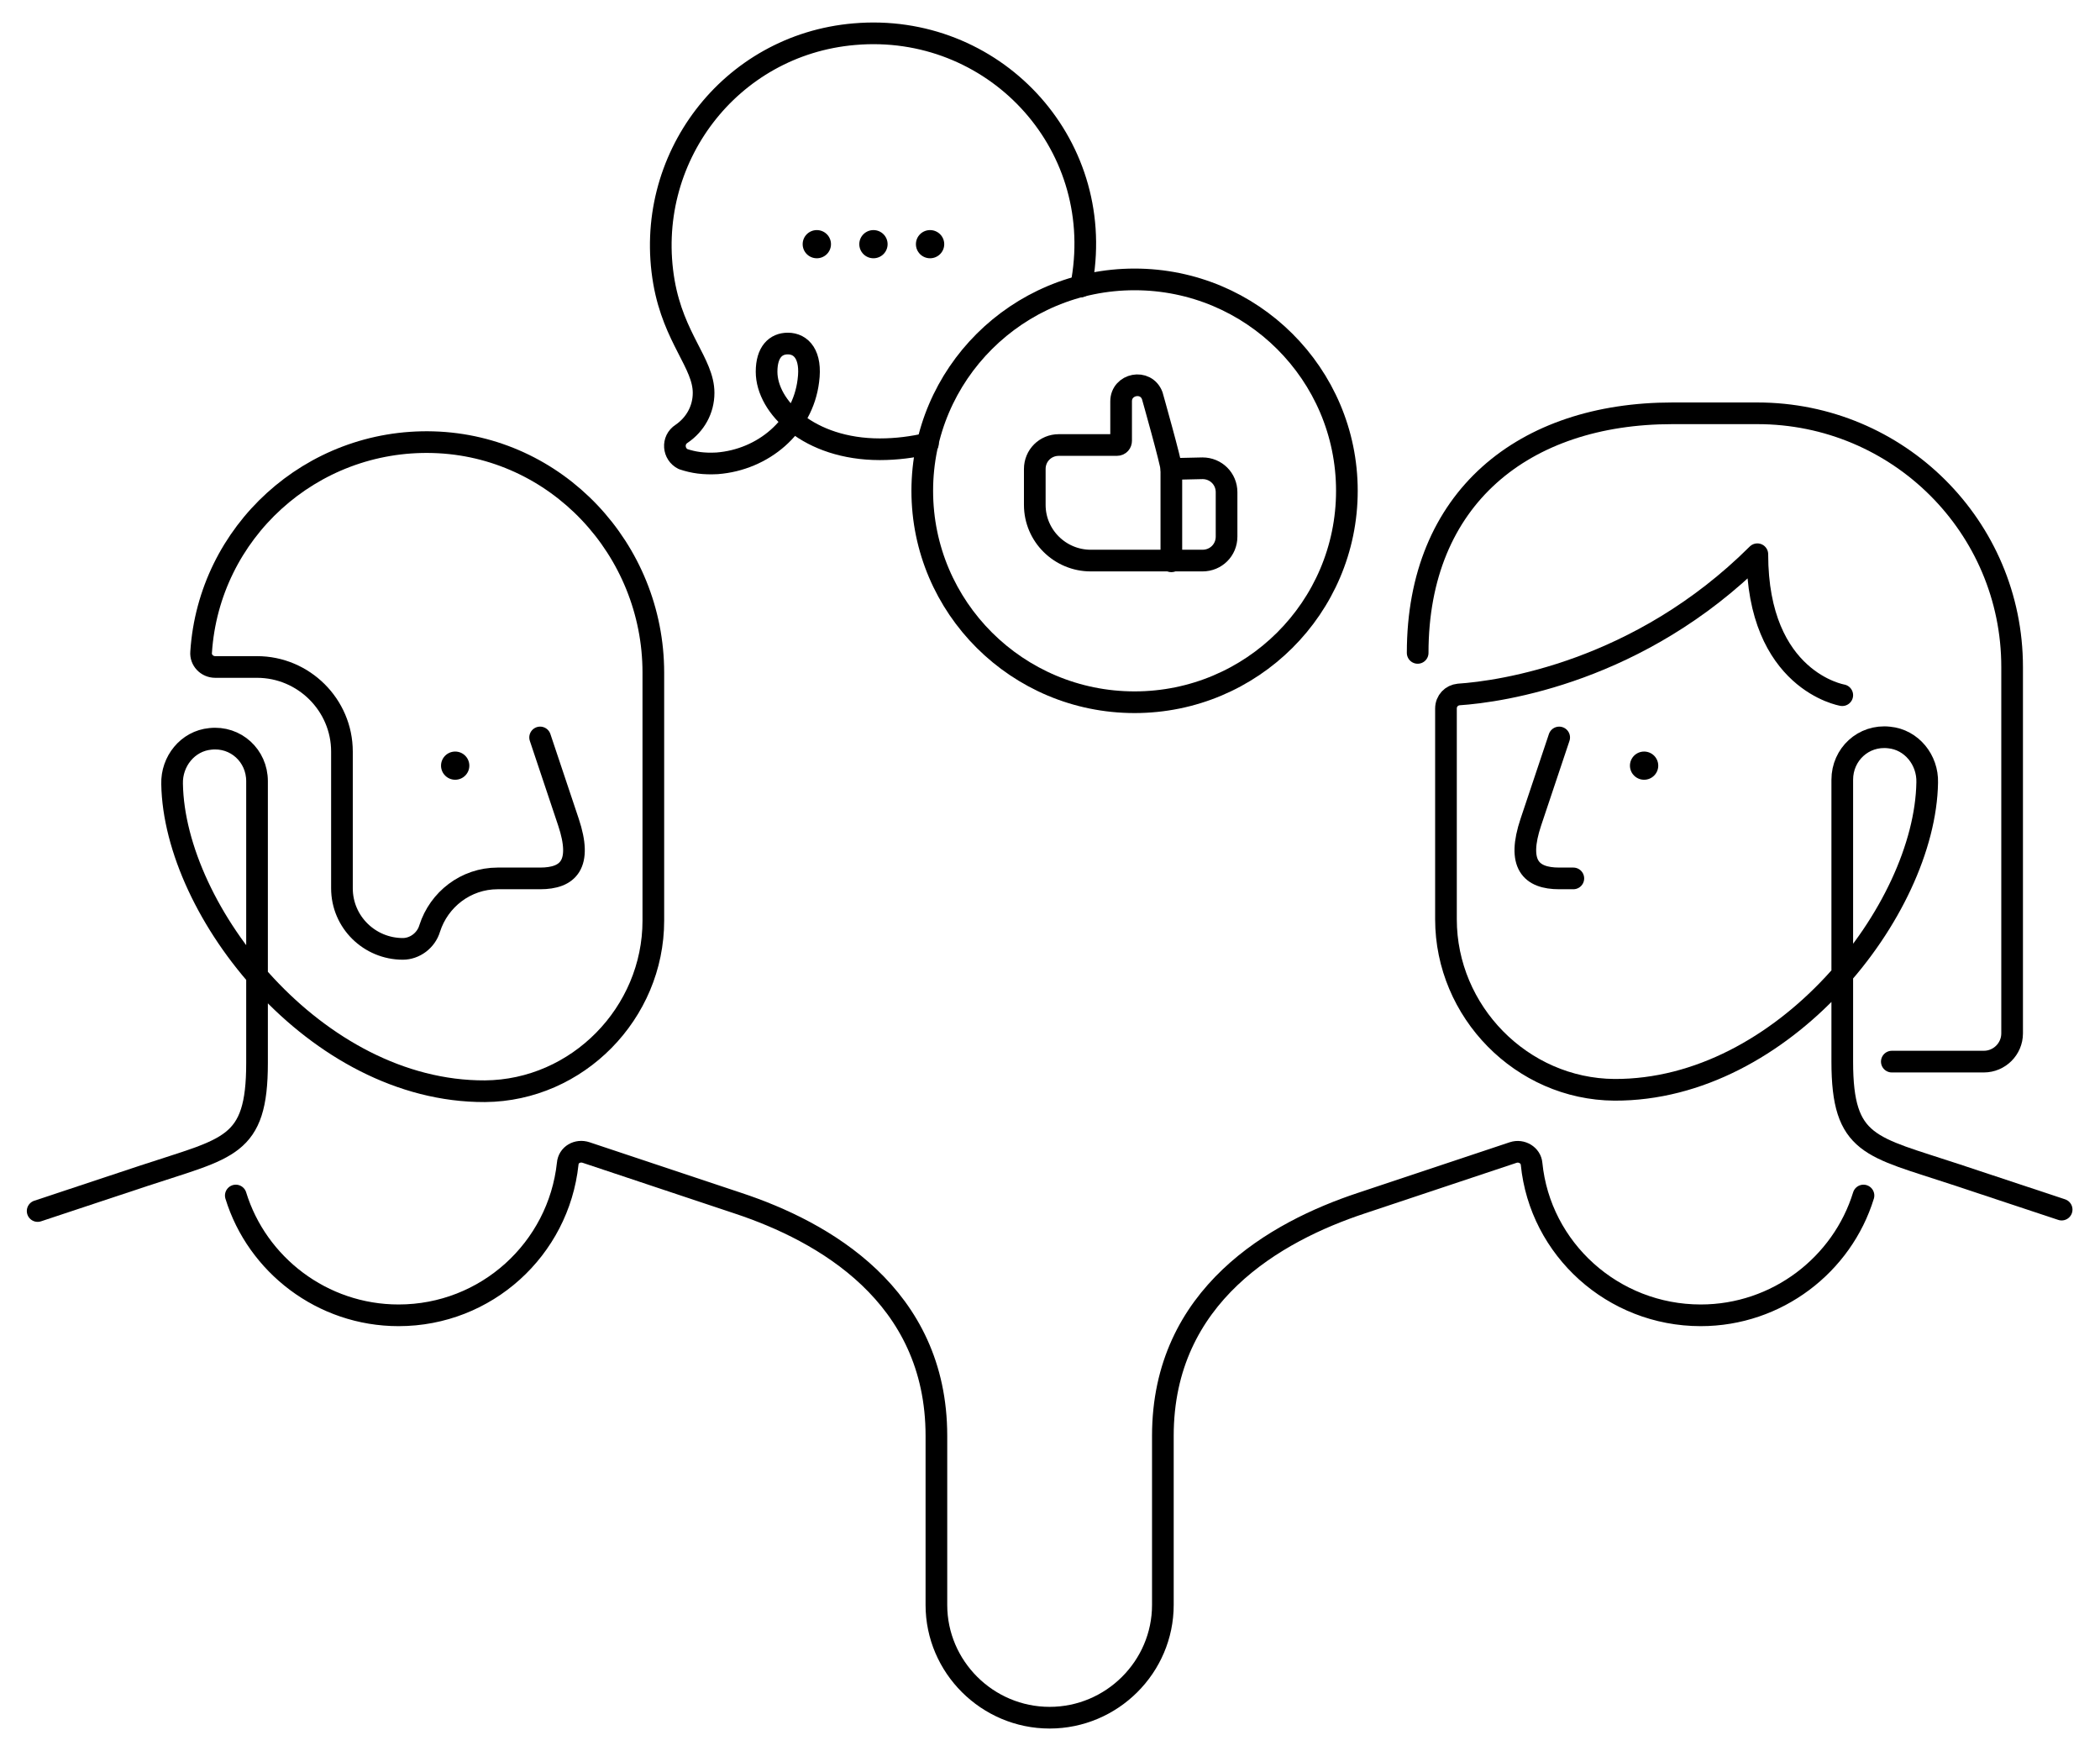
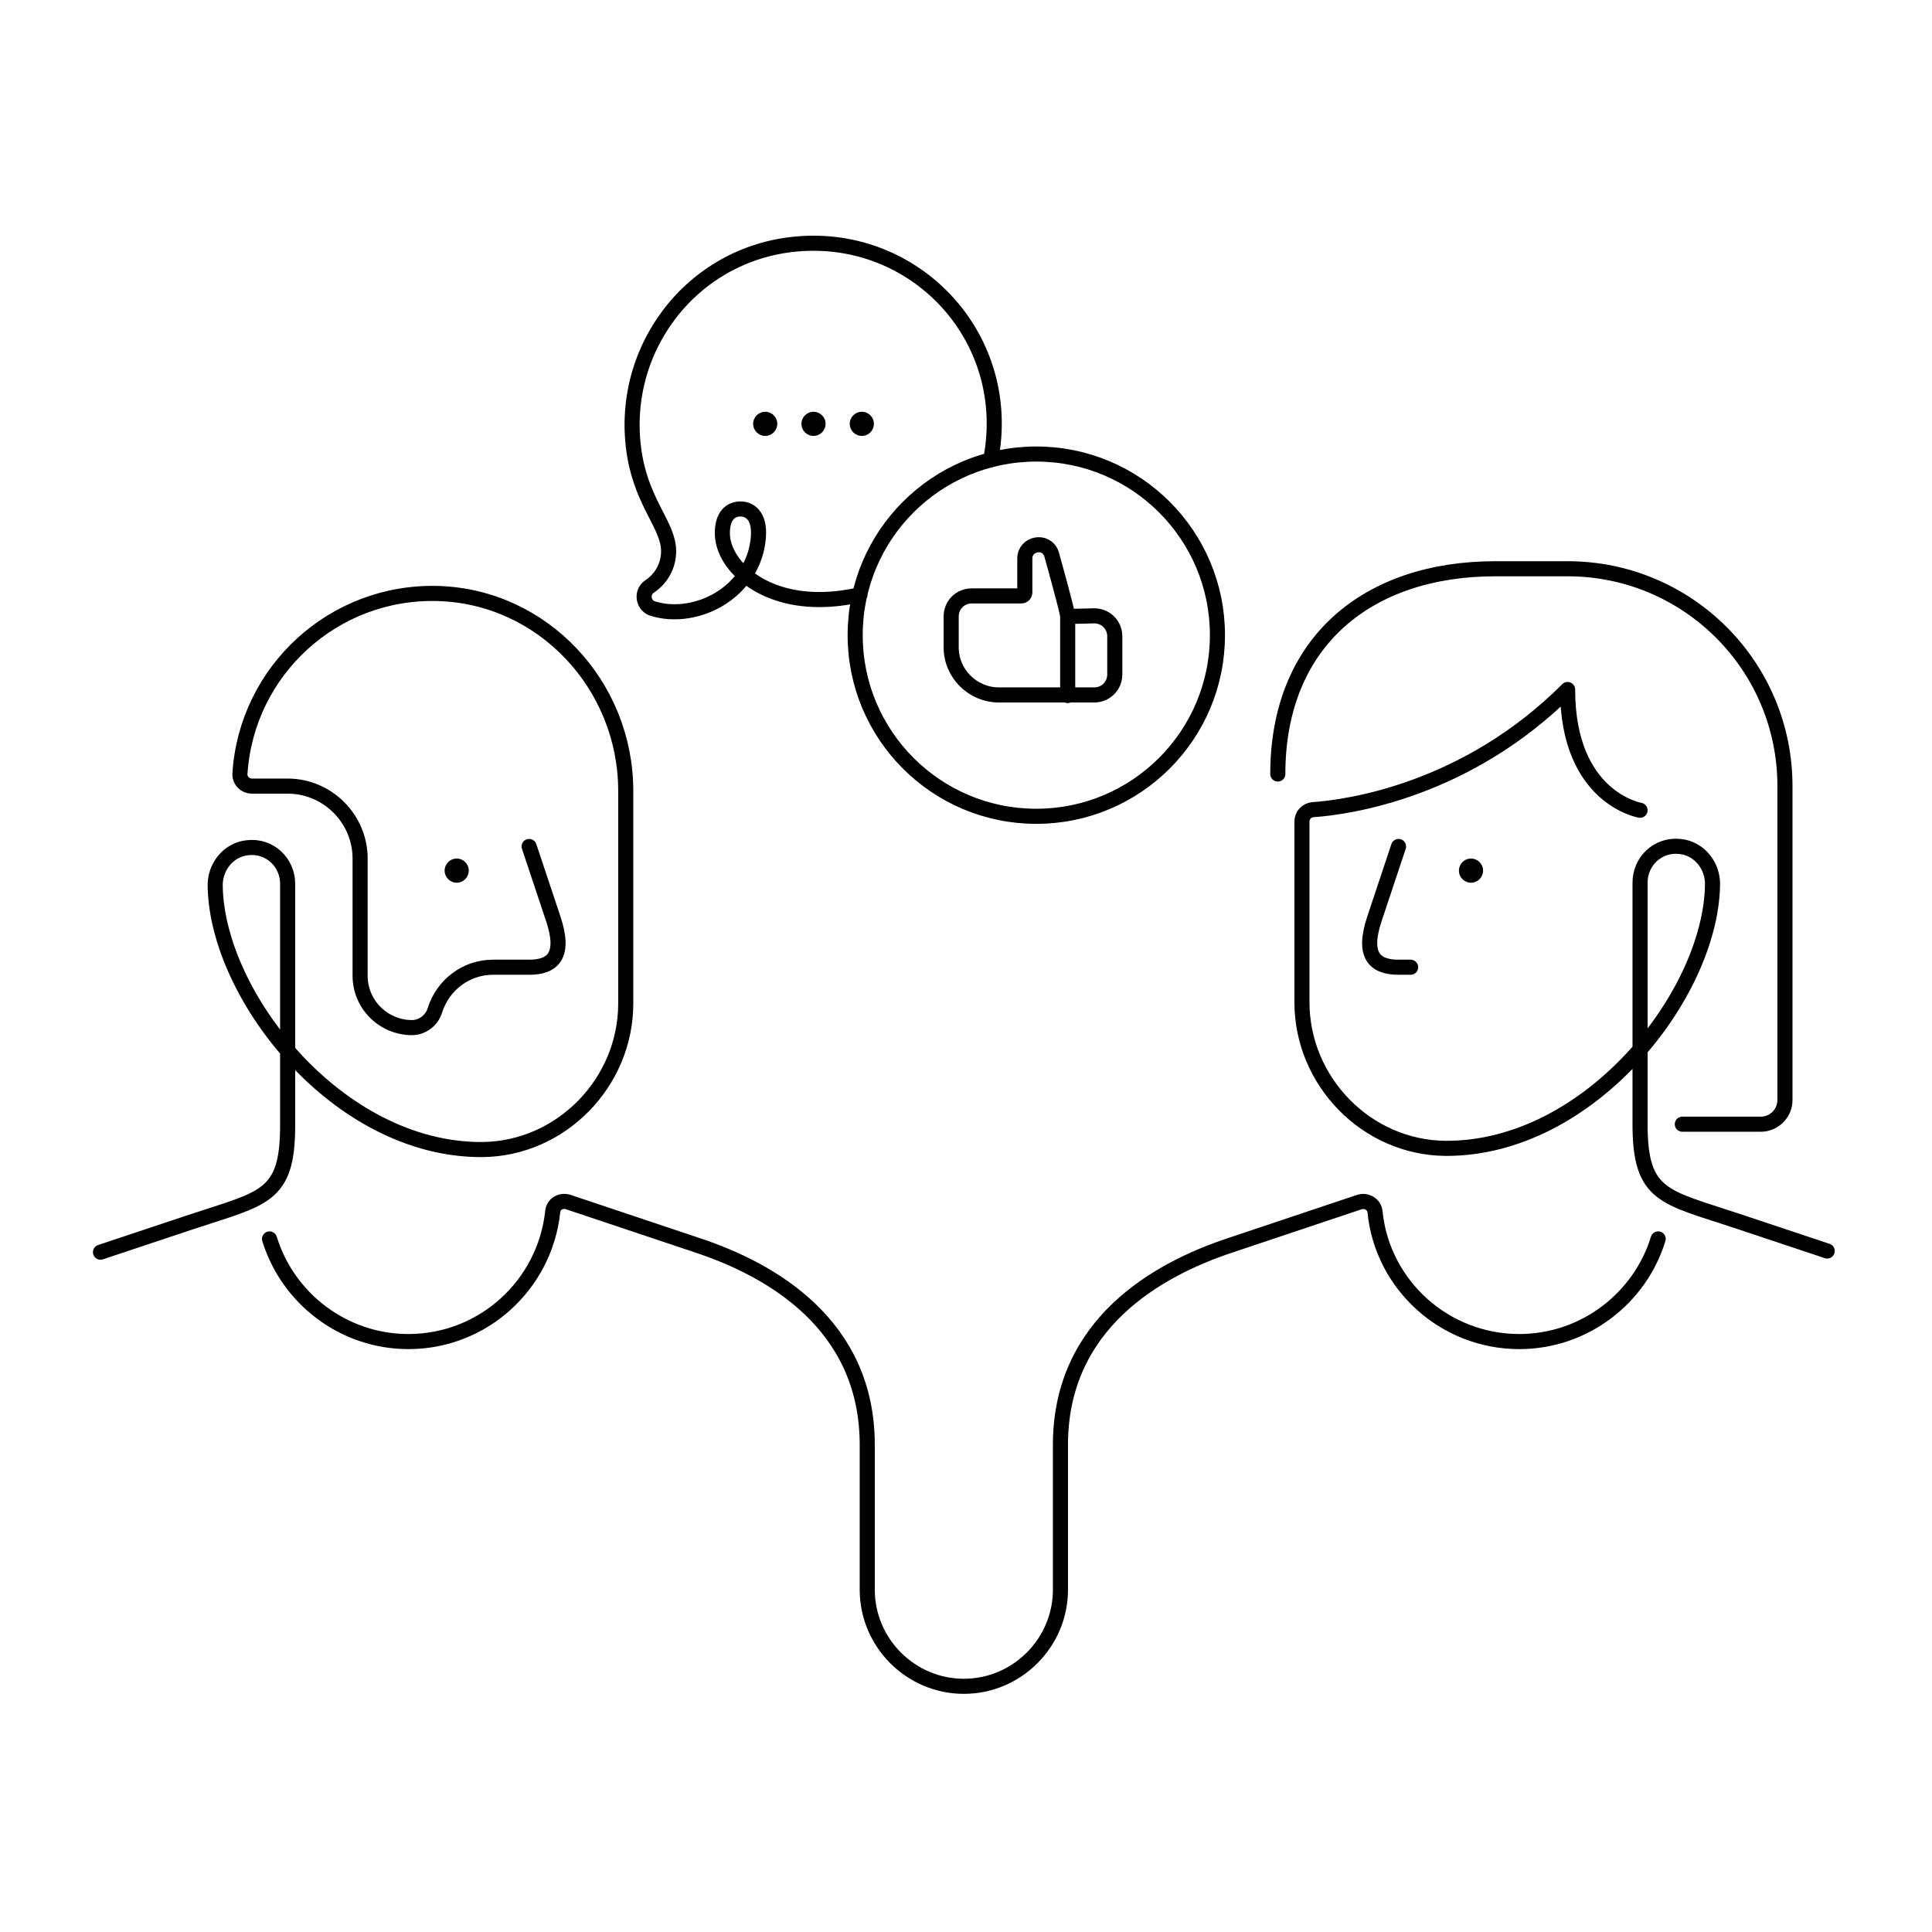
- <svg xmlns="http://www.w3.org/2000/svg" width="126" height="105" viewBox="0 0 126 105" fill="none">
-   <path d="M55.676 26.609C54.742 26.821 53.808 26.948 52.789 26.948C48.543 26.948 45.995 24.411 45.995 22.298C45.995 21.114 46.547 20.607 47.269 20.607C48.076 20.607 48.712 21.283 48.5 22.847C48.16 25.595 45.783 27.582 43.023 27.793C42.216 27.835 41.621 27.751 40.984 27.539C40.39 27.244 40.305 26.398 40.9 26.018C41.706 25.468 42.216 24.58 42.216 23.566C42.216 21.791 40.432 20.311 39.838 16.929C38.564 9.574 43.787 2.684 51.26 2.05C59.54 1.331 66.334 8.475 64.933 16.802C64.933 16.929 64.89 17.056 64.848 17.183" stroke="black" stroke-width="1.3" stroke-miterlimit="10" stroke-linecap="round" stroke-linejoin="round" />
-   <path d="M55.804 15.492C56.273 15.492 56.654 15.114 56.654 14.647C56.654 14.18 56.273 13.802 55.804 13.802C55.335 13.802 54.955 14.18 54.955 14.647C54.955 15.114 55.335 15.492 55.804 15.492Z" fill="black" />
-   <path d="M52.407 15.492C52.876 15.492 53.256 15.114 53.256 14.647C53.256 14.18 52.876 13.802 52.407 13.802C51.938 13.802 51.558 14.18 51.558 14.647C51.558 15.114 51.938 15.492 52.407 15.492Z" fill="black" />
-   <path d="M49.009 15.492C49.478 15.492 49.859 15.114 49.859 14.647C49.859 14.18 49.478 13.802 49.009 13.802C48.54 13.802 48.16 14.18 48.16 14.647C48.16 15.114 48.54 15.492 49.009 15.492Z" fill="black" />
-   <path d="M27.311 46.773C27.78 46.773 28.16 46.394 28.16 45.928C28.16 45.461 27.78 45.082 27.311 45.082C26.842 45.082 26.462 45.461 26.462 45.928C26.462 46.394 26.842 46.773 27.311 46.773Z" fill="black" />
-   <path d="M32.407 44.236L34.105 49.309C34.954 51.845 34.105 52.691 32.407 52.691H29.859C27.948 52.691 26.334 53.959 25.782 55.692C25.57 56.41 24.891 56.918 24.169 56.918C22.173 56.918 20.517 55.312 20.517 53.282V45.082C20.517 42.292 18.224 40.009 15.422 40.009H12.917C12.407 40.009 12.025 39.587 12.067 39.122C12.534 31.936 18.649 26.314 25.995 26.525C33.383 26.736 39.2 32.95 39.2 40.347V55.227C39.2 60.764 34.657 65.414 29.095 65.457C18.946 65.499 10.454 54.677 10.326 47.026C10.284 45.674 11.261 44.448 12.619 44.321C14.148 44.152 15.422 45.336 15.422 46.857C15.422 46.857 15.422 58.693 15.422 63.766C15.422 68.838 13.723 68.838 8.628 70.529L2.259 72.643" stroke="black" stroke-width="1.3" stroke-miterlimit="10" stroke-linecap="round" stroke-linejoin="round" />
-   <path d="M93.551 44.237L91.853 49.309C91.004 51.845 91.853 52.691 93.551 52.691H94.4" stroke="black" stroke-width="1.3" stroke-miterlimit="10" stroke-linecap="round" stroke-linejoin="round" />
-   <path d="M98.646 46.773C99.115 46.773 99.495 46.394 99.495 45.928C99.495 45.461 99.115 45.082 98.646 45.082C98.177 45.082 97.797 45.461 97.797 45.928C97.797 46.394 98.177 46.773 98.646 46.773Z" fill="black" />
-   <path d="M110.536 41.7C110.536 41.7 105.441 40.855 105.441 33.246C98.35 40.305 90.07 41.489 87.522 41.658C87.097 41.7 86.758 42.038 86.758 42.504V55.142C86.758 60.68 91.301 65.33 96.864 65.372C107.012 65.414 115.504 54.593 115.632 46.942C115.674 45.589 114.698 44.363 113.339 44.237C111.81 44.068 110.536 45.251 110.536 46.773C110.536 46.773 110.536 58.609 110.536 63.681C110.536 68.754 112.235 68.754 117.33 70.445L123.699 72.558" stroke="black" stroke-width="1.3" stroke-miterlimit="10" stroke-linecap="round" stroke-linejoin="round" />
-   <path d="M113.509 63.681H119.029C119.963 63.681 120.727 62.92 120.727 61.99V40.009C120.727 31.597 113.891 24.792 105.441 24.792H100.346C91.429 24.792 85.06 29.864 85.06 39.164" stroke="black" stroke-width="1.3" stroke-miterlimit="10" stroke-linecap="round" stroke-linejoin="round" />
-   <path d="M14.148 71.713C15.421 75.855 19.328 78.899 23.914 78.899C29.179 78.899 33.51 74.925 34.062 69.811C34.104 69.261 34.656 68.965 35.166 69.134L44.295 72.178C49.391 73.868 56.184 77.673 56.184 86.127V96.272C56.184 99.992 59.242 103.036 62.978 103.036C66.715 103.036 69.772 99.992 69.772 96.272V86.127C69.772 77.673 76.566 73.868 81.661 72.178L90.791 69.134C91.3 68.965 91.852 69.303 91.895 69.811C92.404 74.925 96.778 78.899 102.043 78.899C106.629 78.899 110.535 75.855 111.809 71.713" stroke="black" stroke-width="1.3" stroke-miterlimit="10" stroke-linecap="round" stroke-linejoin="round" />
-   <path d="M68.074 42.123C75.11 42.123 80.813 36.445 80.813 29.442C80.813 22.438 75.11 16.76 68.074 16.76C61.039 16.76 55.336 22.438 55.336 29.442C55.336 36.445 61.039 42.123 68.074 42.123Z" stroke="black" stroke-width="1.3" stroke-miterlimit="10" stroke-linecap="round" stroke-linejoin="round" />
-   <path d="M70.281 28.174V33.669" stroke="black" stroke-width="1.3" stroke-miterlimit="10" stroke-linecap="round" stroke-linejoin="round" />
-   <path d="M70.282 28.131C70.282 27.793 69.135 23.735 69.135 23.735C68.753 22.721 67.267 23.016 67.267 24.073V26.44C67.267 26.567 67.182 26.694 67.013 26.694H63.531C62.724 26.694 62.087 27.328 62.087 28.131V30.287C62.087 32.147 63.615 33.626 65.441 33.626H72.15C72.957 33.626 73.594 32.992 73.594 32.189V29.526C73.594 28.723 72.957 28.089 72.15 28.089L70.282 28.131Z" stroke="black" stroke-width="1.3" stroke-miterlimit="10" stroke-linecap="round" stroke-linejoin="round" />
+ <svg xmlns="http://www.w3.org/2000/svg" width="105" height="105" viewBox="0 0 105 105" fill="none">
+   <path d="M46.74 32.322C46.018 32.486 45.296 32.584 44.508 32.584C41.227 32.584 39.258 30.615 39.258 28.975C39.258 28.056 39.685 27.662 40.243 27.662C40.866 27.662 41.358 28.187 41.194 29.401C40.932 31.534 39.094 33.076 36.961 33.24C36.338 33.273 35.879 33.208 35.386 33.043C34.927 32.814 34.861 32.157 35.321 31.862C35.944 31.436 36.338 30.747 36.338 29.959C36.338 28.581 34.96 27.433 34.501 24.808C33.516 19.098 37.552 13.75 43.327 13.258C49.725 12.7 54.975 18.245 53.893 24.709C53.893 24.808 53.86 24.906 53.827 25.004M28.758 46.004L30.071 49.942C30.727 51.911 30.071 52.567 28.758 52.567H26.79C25.313 52.567 24.066 53.551 23.64 54.897C23.476 55.454 22.951 55.848 22.393 55.848C20.851 55.848 19.571 54.601 19.571 53.026V46.661C19.571 44.495 17.799 42.723 15.633 42.723H13.697C13.304 42.723 13.008 42.395 13.041 42.034C13.402 36.456 18.127 32.092 23.804 32.256C29.513 32.42 34.008 37.243 34.008 42.986V54.536C34.008 58.834 30.497 62.443 26.199 62.476C18.357 62.509 11.794 54.109 11.696 48.17C11.663 47.12 12.418 46.168 13.468 46.07C14.649 45.939 15.633 46.858 15.633 48.039C15.633 48.039 15.633 57.226 15.633 61.164C15.633 65.101 14.321 65.101 10.383 66.414L5.461 68.054M76.008 46.004L74.696 49.942C74.04 51.911 74.696 52.567 76.008 52.567H76.665M89.133 44.036C89.133 44.036 85.196 43.379 85.196 37.473C79.716 42.953 73.318 43.872 71.349 44.003C71.021 44.036 70.758 44.298 70.758 44.659V54.47C70.758 58.768 74.269 62.378 78.568 62.411C86.41 62.443 92.972 54.043 93.071 48.104C93.104 47.054 92.349 46.103 91.299 46.004C90.118 45.873 89.133 46.792 89.133 47.973C89.133 47.973 89.133 57.161 89.133 61.098C89.133 65.036 90.446 65.036 94.383 66.348L99.305 67.989M91.43 61.098H95.696C96.418 61.098 97.008 60.508 97.008 59.786V42.723C97.008 36.193 91.725 30.911 85.196 30.911H81.258C74.368 30.911 69.446 34.848 69.446 42.067M14.649 67.332C15.633 70.548 18.652 72.911 22.196 72.911C26.265 72.911 29.611 69.826 30.038 65.856C30.071 65.429 30.497 65.2 30.891 65.331L37.946 67.693C41.883 69.006 47.133 71.959 47.133 78.522V86.397C47.133 89.284 49.496 91.647 52.383 91.647C55.271 91.647 57.633 89.284 57.633 86.397V78.522C57.633 71.959 62.883 69.006 66.821 67.693L73.876 65.331C74.269 65.2 74.696 65.462 74.729 65.856C75.122 69.826 78.502 72.911 82.571 72.911C86.115 72.911 89.133 70.548 90.118 67.332M58.027 33.536V37.801M58.027 33.503C58.027 33.24 57.141 30.09 57.141 30.09C56.846 29.303 55.697 29.532 55.697 30.353V32.19C55.697 32.289 55.632 32.387 55.501 32.387H52.81C52.186 32.387 51.694 32.879 51.694 33.503V35.176C51.694 36.62 52.876 37.768 54.286 37.768H59.471C60.094 37.768 60.586 37.276 60.586 36.653V34.586C60.586 33.962 60.094 33.47 59.471 33.47L58.027 33.503ZM66.165 34.52C66.165 39.956 61.757 44.364 56.321 44.364C50.884 44.364 46.477 39.956 46.477 34.52C46.477 29.083 50.884 24.676 56.321 24.676C61.757 24.676 66.165 29.083 66.165 34.52Z" stroke="black" stroke-width="0.82" stroke-miterlimit="10" stroke-linecap="round" stroke-linejoin="round" />
+   <path d="M46.838 23.691C47.2 23.691 47.494 23.398 47.494 23.035C47.494 22.673 47.2 22.379 46.838 22.379C46.476 22.379 46.182 22.673 46.182 23.035C46.182 23.398 46.476 23.691 46.838 23.691Z" fill="black" />
+   <path d="M24.821 47.973C25.183 47.973 25.477 47.679 25.477 47.316C25.477 46.954 25.183 46.66 24.821 46.66C24.458 46.66 24.165 46.954 24.165 47.316C24.165 47.679 24.458 47.973 24.821 47.973Z" fill="black" />
+   <path d="M79.946 47.973C80.308 47.973 80.602 47.679 80.602 47.316C80.602 46.954 80.308 46.66 79.946 46.66C79.583 46.66 79.29 46.954 79.29 47.316C79.29 47.679 79.583 47.973 79.946 47.973Z" fill="black" />
+   <path d="M44.213 23.691C44.575 23.691 44.869 23.398 44.869 23.035C44.869 22.673 44.575 22.379 44.213 22.379C43.851 22.379 43.557 22.673 43.557 23.035C43.557 23.398 43.851 23.691 44.213 23.691Z" fill="black" />
+   <path d="M41.588 23.691C41.95 23.691 42.244 23.398 42.244 23.035C42.244 22.673 41.95 22.379 41.588 22.379C41.226 22.379 40.932 22.673 40.932 23.035C40.932 23.398 41.226 23.691 41.588 23.691Z" fill="black" />
</svg>
